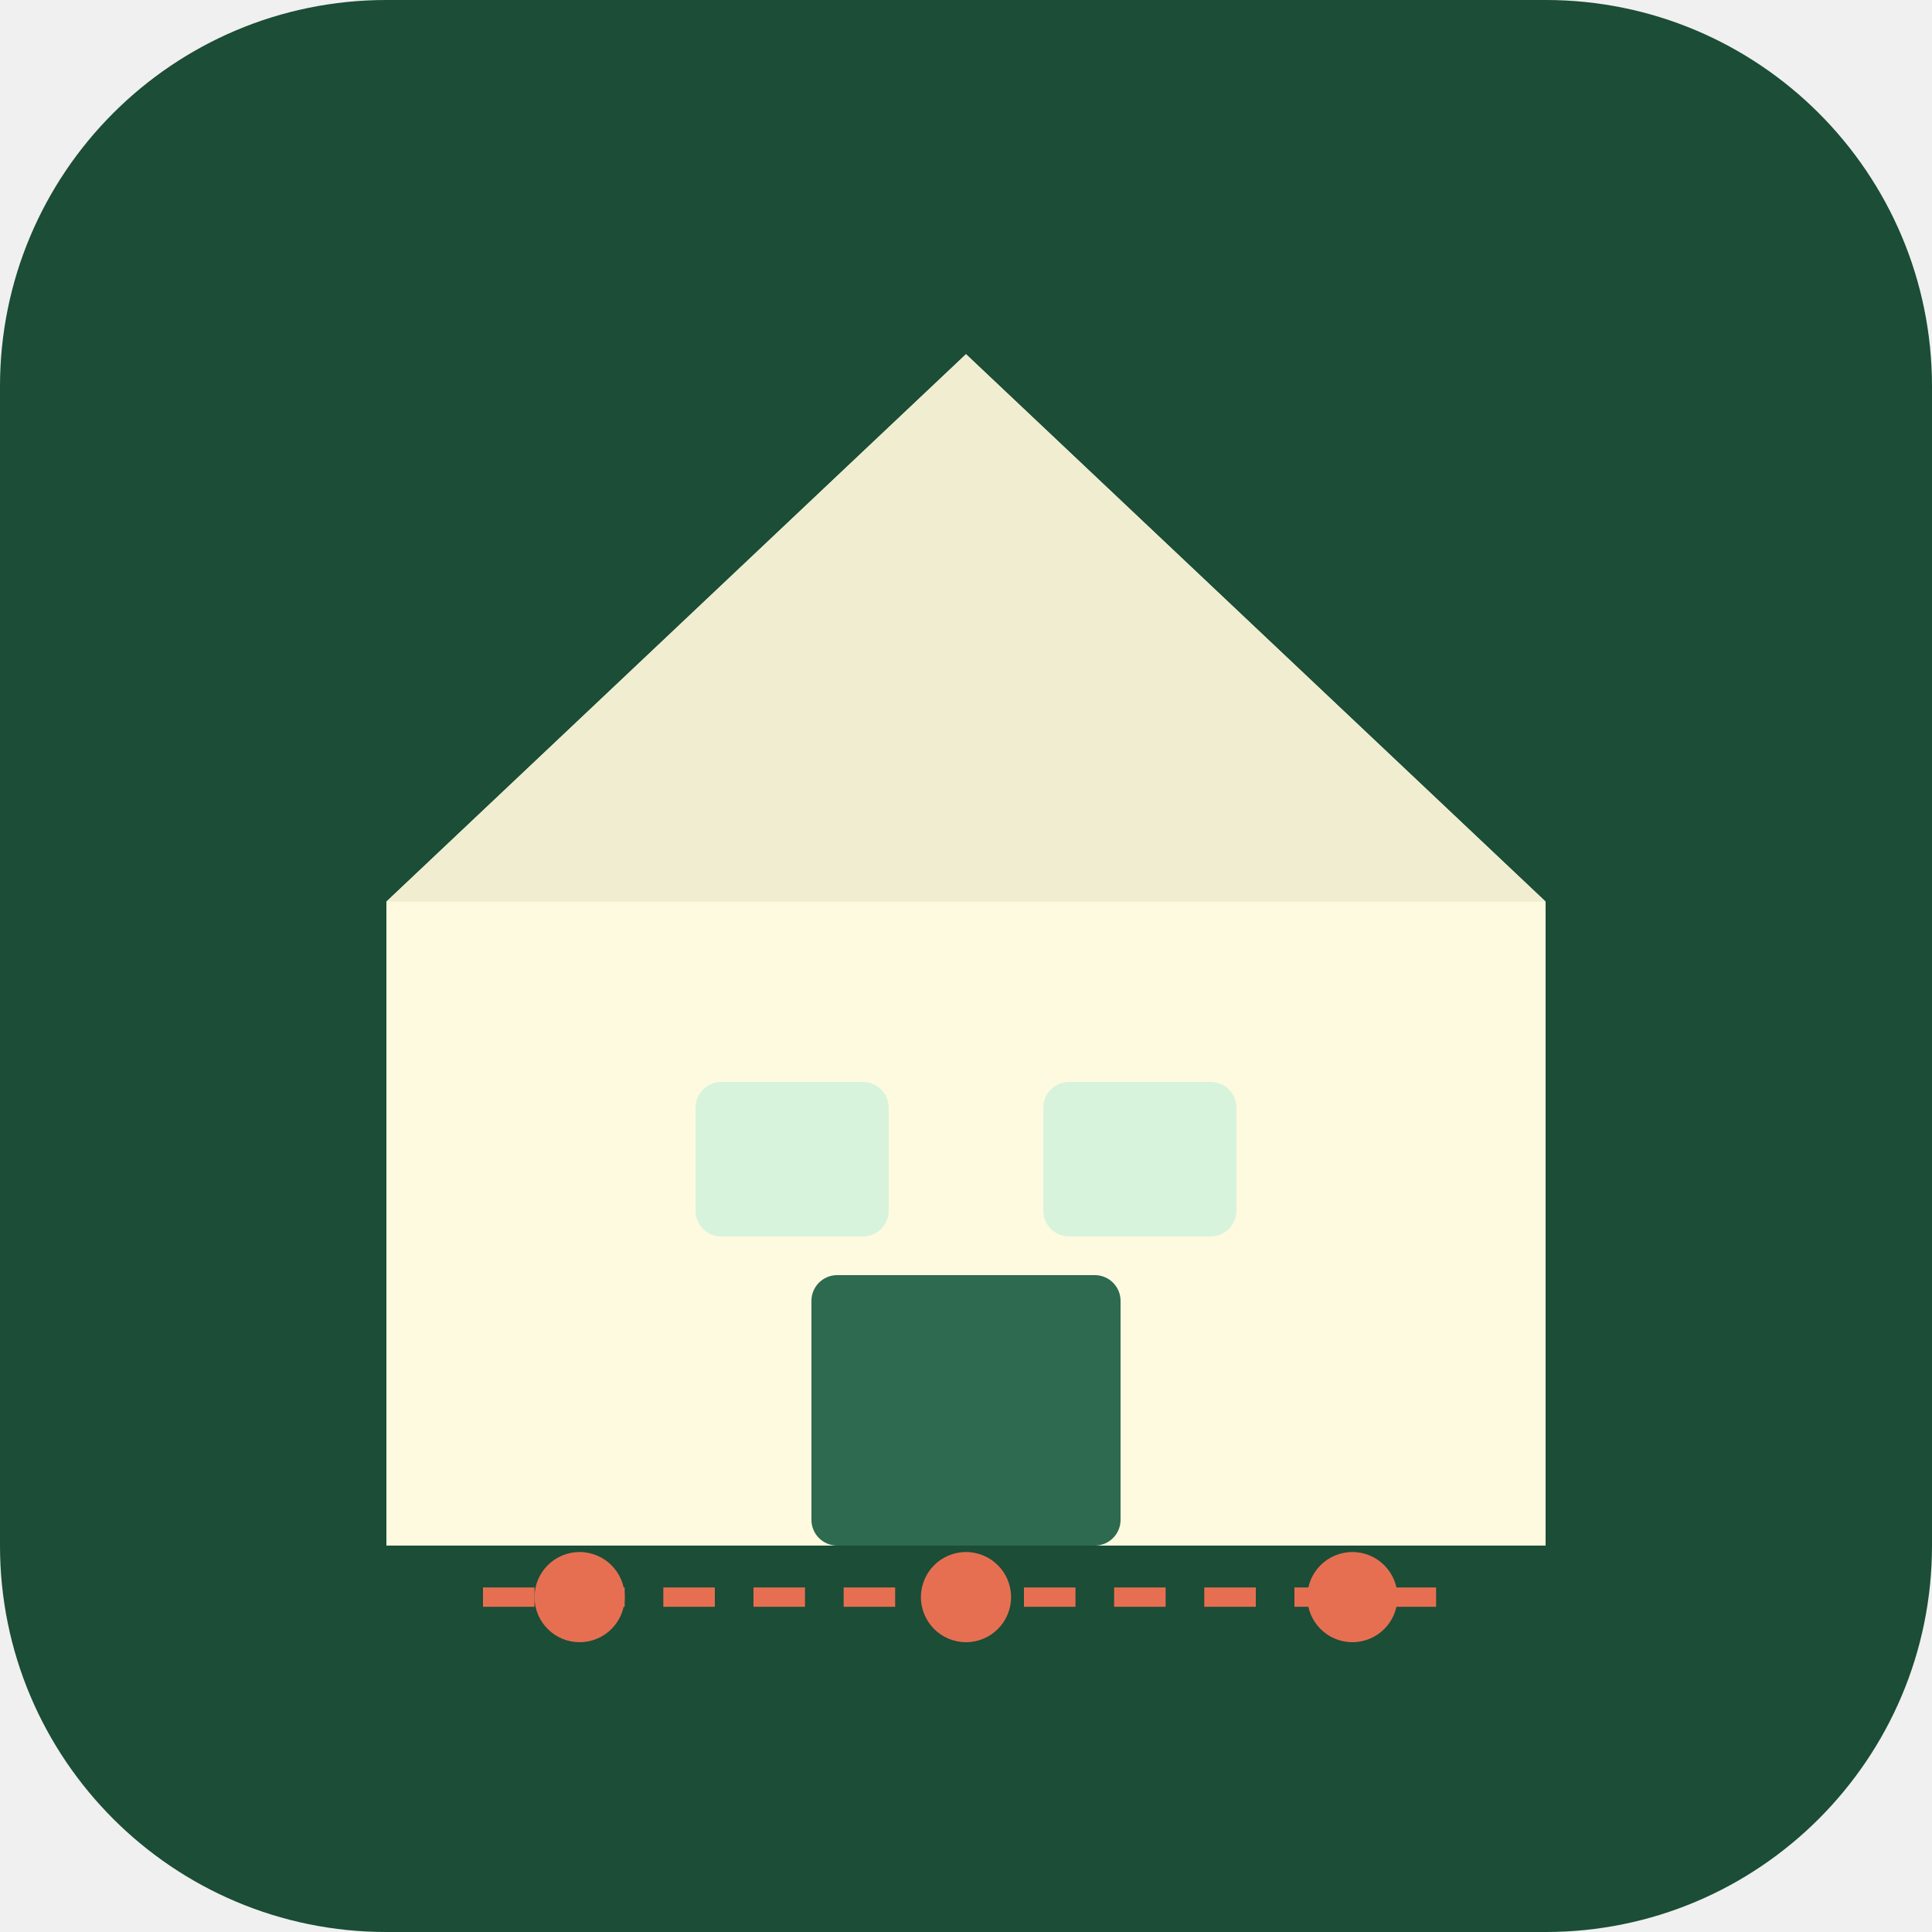
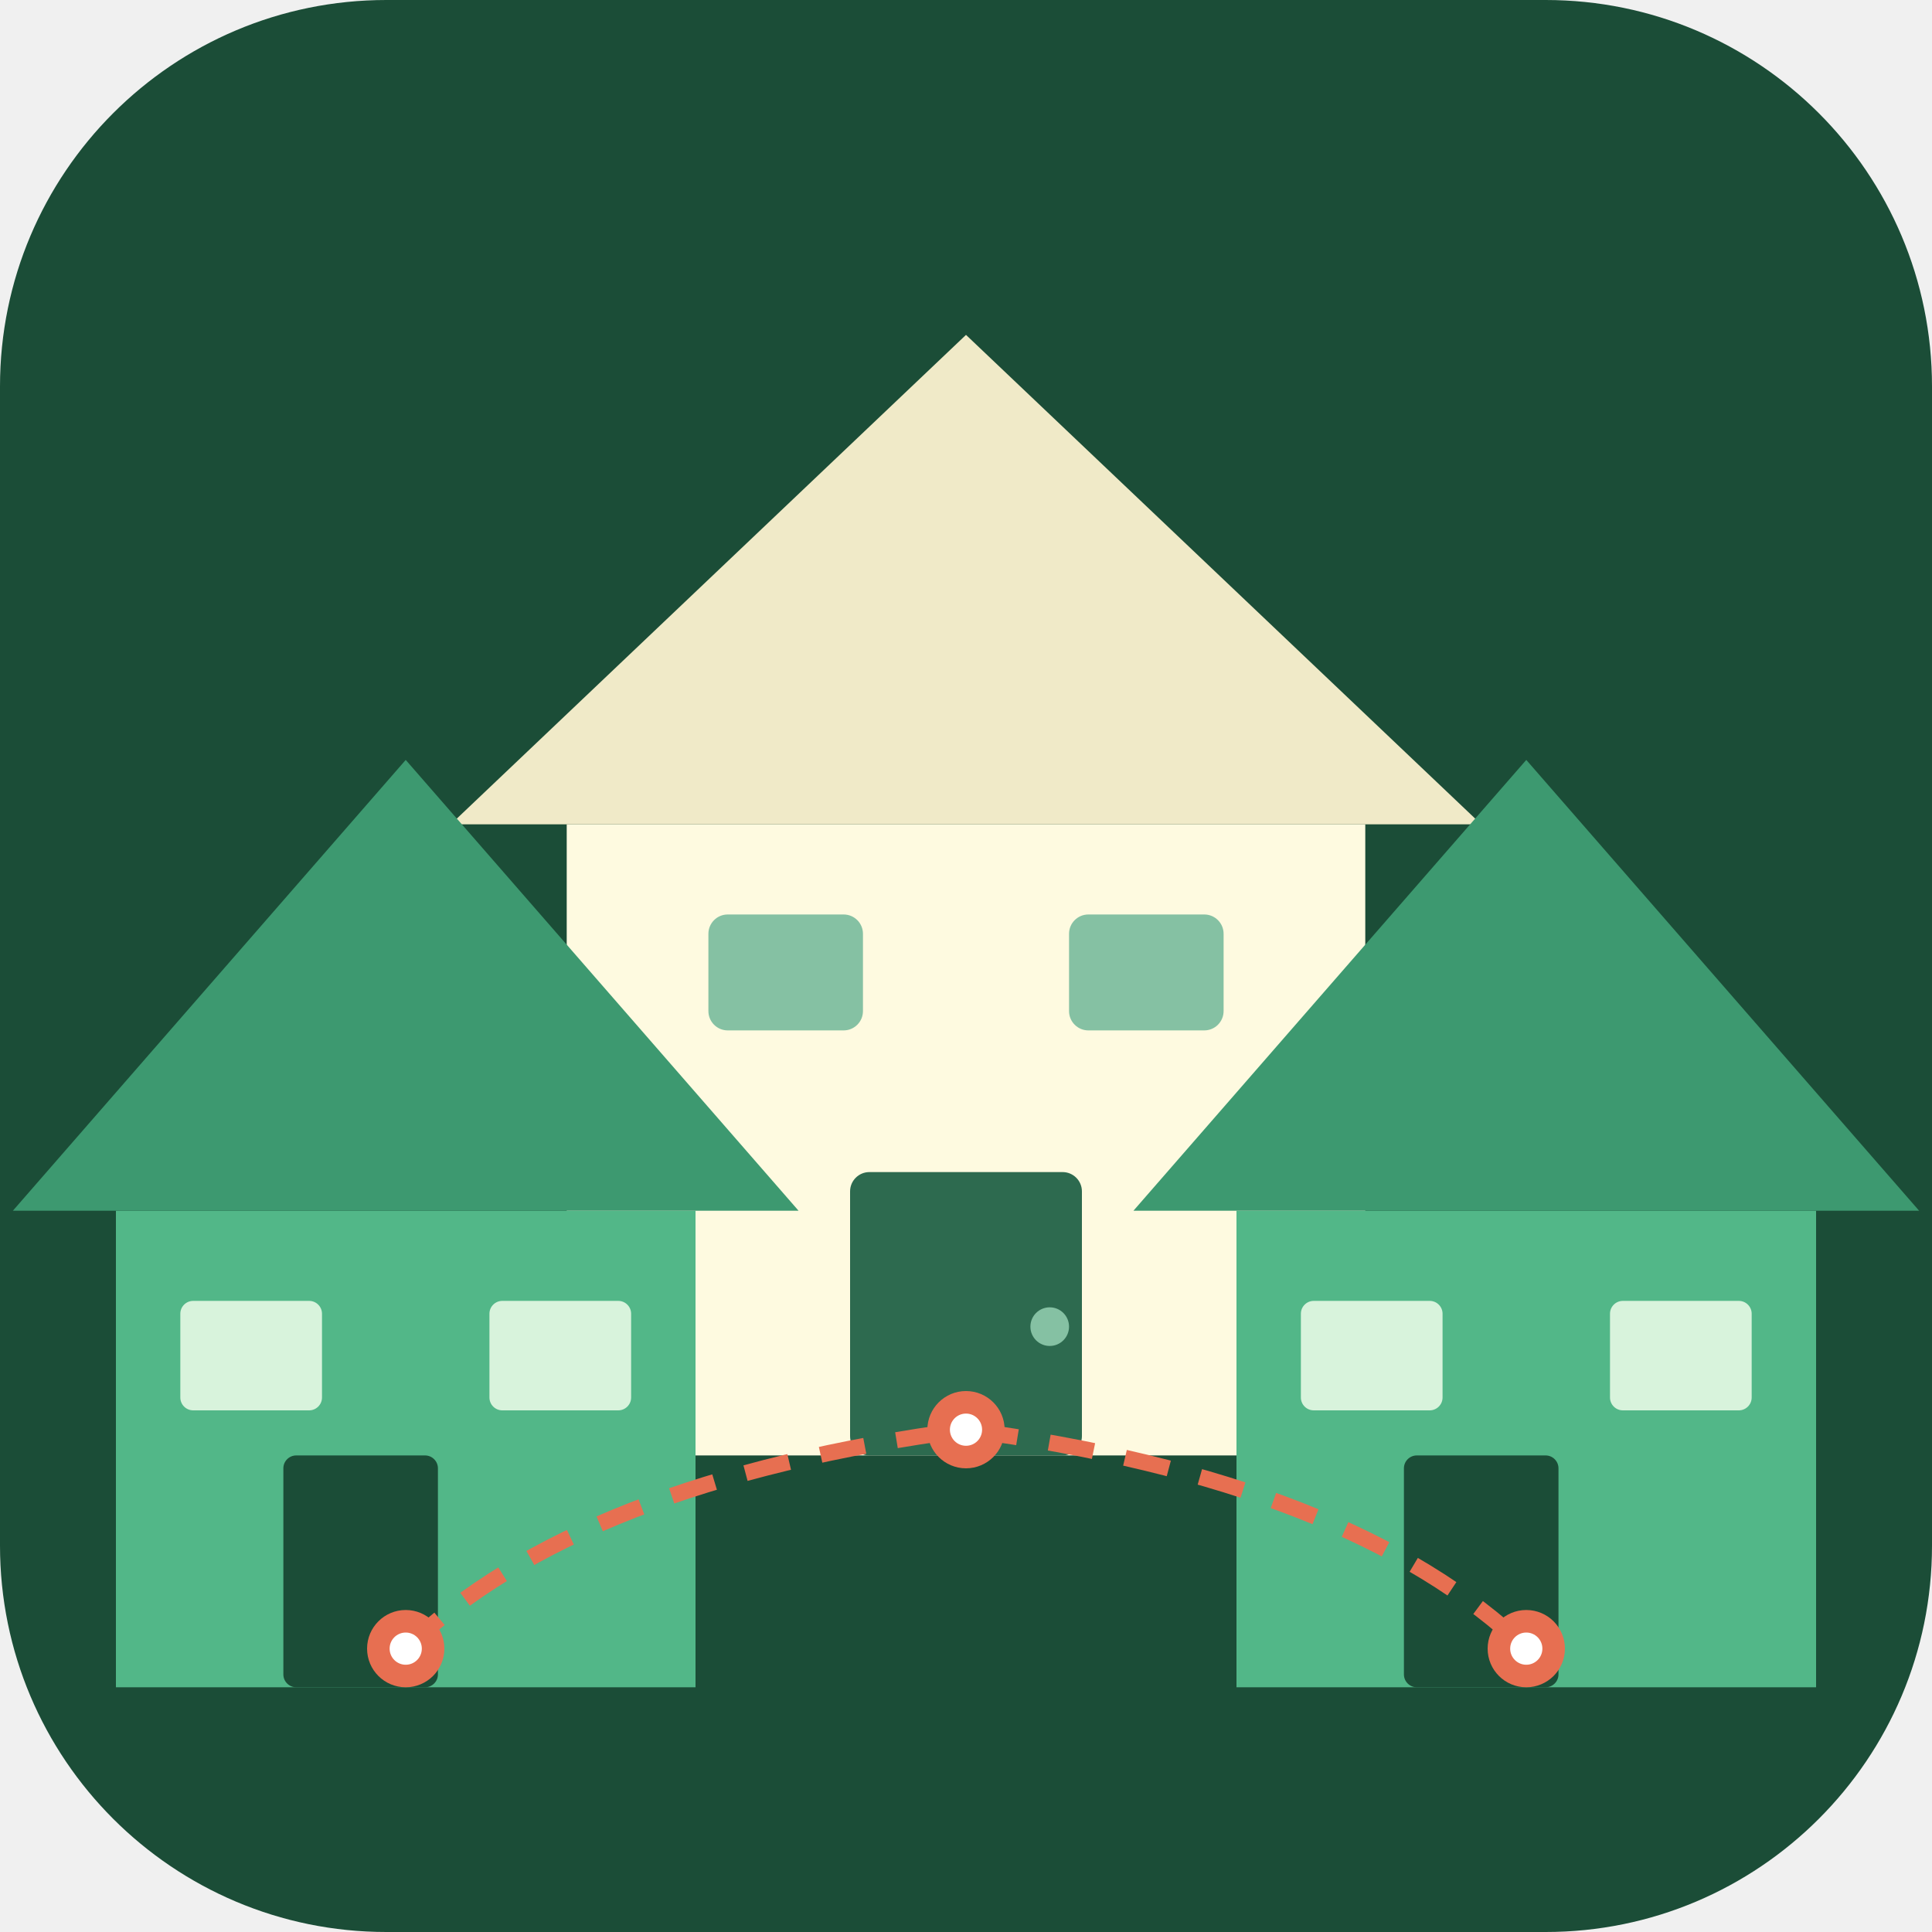
- <svg xmlns="http://www.w3.org/2000/svg" viewBox="0 0 300 300">
+ <svg xmlns="http://www.w3.org/2000/svg" width="300" height="300" viewBox="0 0 300 300">
  <rect width="300" height="300" rx="60" fill="#1B4D37" />
-   <polygon points="72,230 72,155 105,120 138,155 138,230" fill="#52B788" />
-   <polygon points="72,155 105,120 138,155" fill="#3A9E72" />
-   <rect x="82" y="175" width="22" height="18" rx="3" fill="#D8F3DC" />
-   <rect x="114" y="175" width="16" height="18" rx="3" fill="#D8F3DC" />
-   <rect x="100" y="200" width="18" height="30" rx="3" fill="#2D6A4F" />
-   <polygon points="162,230 162,155 195,120 228,155 228,230" fill="#52B788" />
-   <polygon points="162,155 195,120 228,155" fill="#3A9E72" />
-   <rect x="172" y="175" width="22" height="18" rx="3" fill="#D8F3DC" />
-   <rect x="204" y="175" width="16" height="18" rx="3" fill="#D8F3DC" />
-   <rect x="186" y="200" width="18" height="30" rx="3" fill="#2D6A4F" />
-   <polygon points="150,55 240,140 240,240 60,240 60,140" fill="#FEFAE0" />
-   <polygon points="150,55 240,140 60,140" fill="#F0EDD0" />
-   <rect x="108" y="168" width="30" height="24" rx="4" fill="#D8F3DC" />
-   <rect x="162" y="168" width="30" height="24" rx="4" fill="#D8F3DC" />
-   <rect x="126" y="198" width="48" height="42" rx="4" fill="#2D6A4F" />
-   <line x1="75" y1="248" x2="225" y2="248" stroke="#E76F51" stroke-width="3" stroke-dasharray="8,6" />
-   <circle cx="90" cy="248" r="7" fill="#E76F51" />
-   <circle cx="150" cy="248" r="7" fill="#E76F51" />
-   <circle cx="210" cy="248" r="7" fill="#E76F51" />
+   <rect x="88" y="128" width="124" height="98" fill="#FEFAE0" />
+   <polygon points="150,52 230,128 70,128" fill="#F0EAC8" />
+   <rect x="110" y="142" width="24" height="18" rx="3" fill="#85C1A3" />
+   <rect x="166" y="142" width="24" height="18" rx="3" fill="#85C1A3" />
+   <rect x="132" y="182" width="36" height="44" rx="3" fill="#2D6A4F" />
+   <circle cx="163" cy="206" r="3" fill="#85C1A3" />
+   <rect x="18" y="188" width="90" height="74" fill="#52B788" />
+   <polygon points="63,118 124,188 2,188" fill="#3D9970" />
+   <rect x="28" y="202" width="22" height="17" rx="2" fill="#D8F3DC" />
+   <rect x="76" y="202" width="22" height="17" rx="2" fill="#D8F3DC" />
+   <rect x="44" y="226" width="24" height="36" rx="2" fill="#1B4D37" />
+   <rect x="192" y="188" width="90" height="74" fill="#52B788" />
+   <polygon points="237,118 298,188 176,188" fill="#3D9970" />
+   <rect x="202" y="202" width="22" height="17" rx="2" fill="#D8F3DC" />
+   <rect x="250" y="202" width="22" height="17" rx="2" fill="#D8F3DC" />
+   <rect x="218" y="226" width="24" height="36" rx="2" fill="#1B4D37" />
+   <path d="M63,256 Q90,230 150,222 Q210,230 237,256" fill="none" stroke="#E76F51" stroke-width="2.5" stroke-dasharray="7,5" />
+   <circle cx="63" cy="256" r="6" fill="#E76F51" />
+   <circle cx="63" cy="256" r="2.5" fill="white" />
+   <circle cx="150" cy="222" r="6" fill="#E76F51" />
+   <circle cx="150" cy="222" r="2.5" fill="white" />
+   <circle cx="237" cy="256" r="6" fill="#E76F51" />
+   <circle cx="237" cy="256" r="2.5" fill="white" />
</svg>
